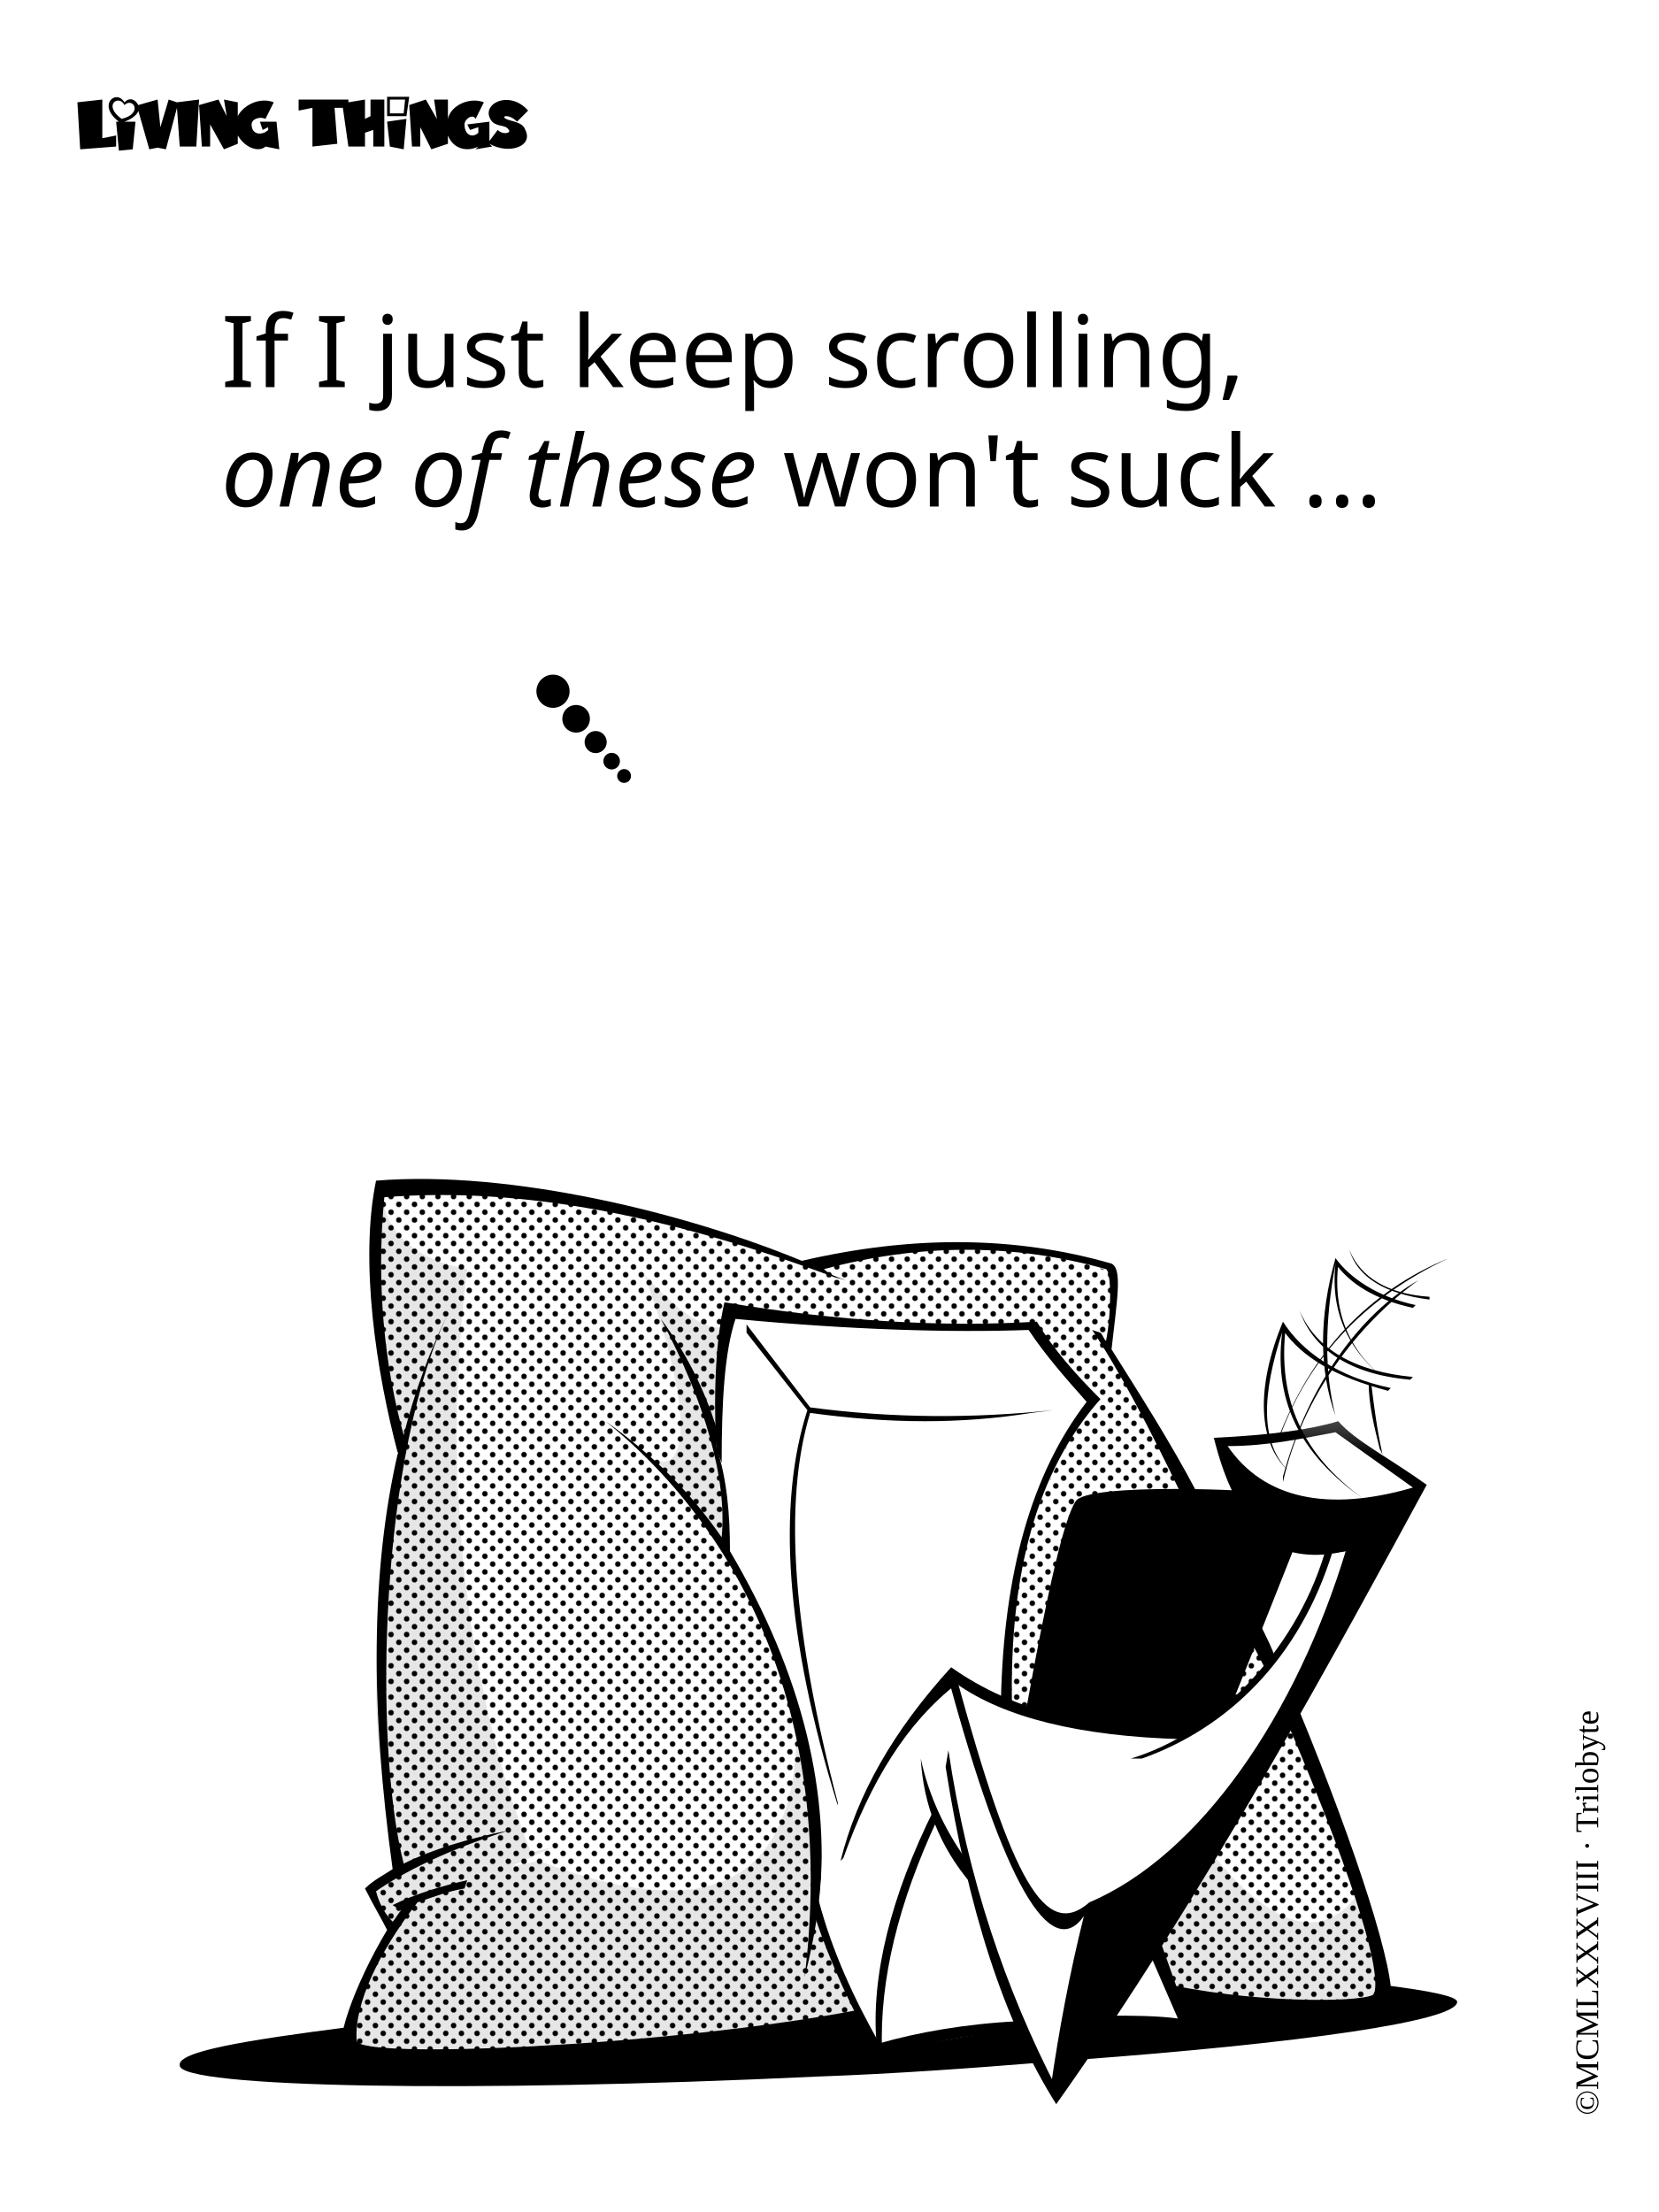
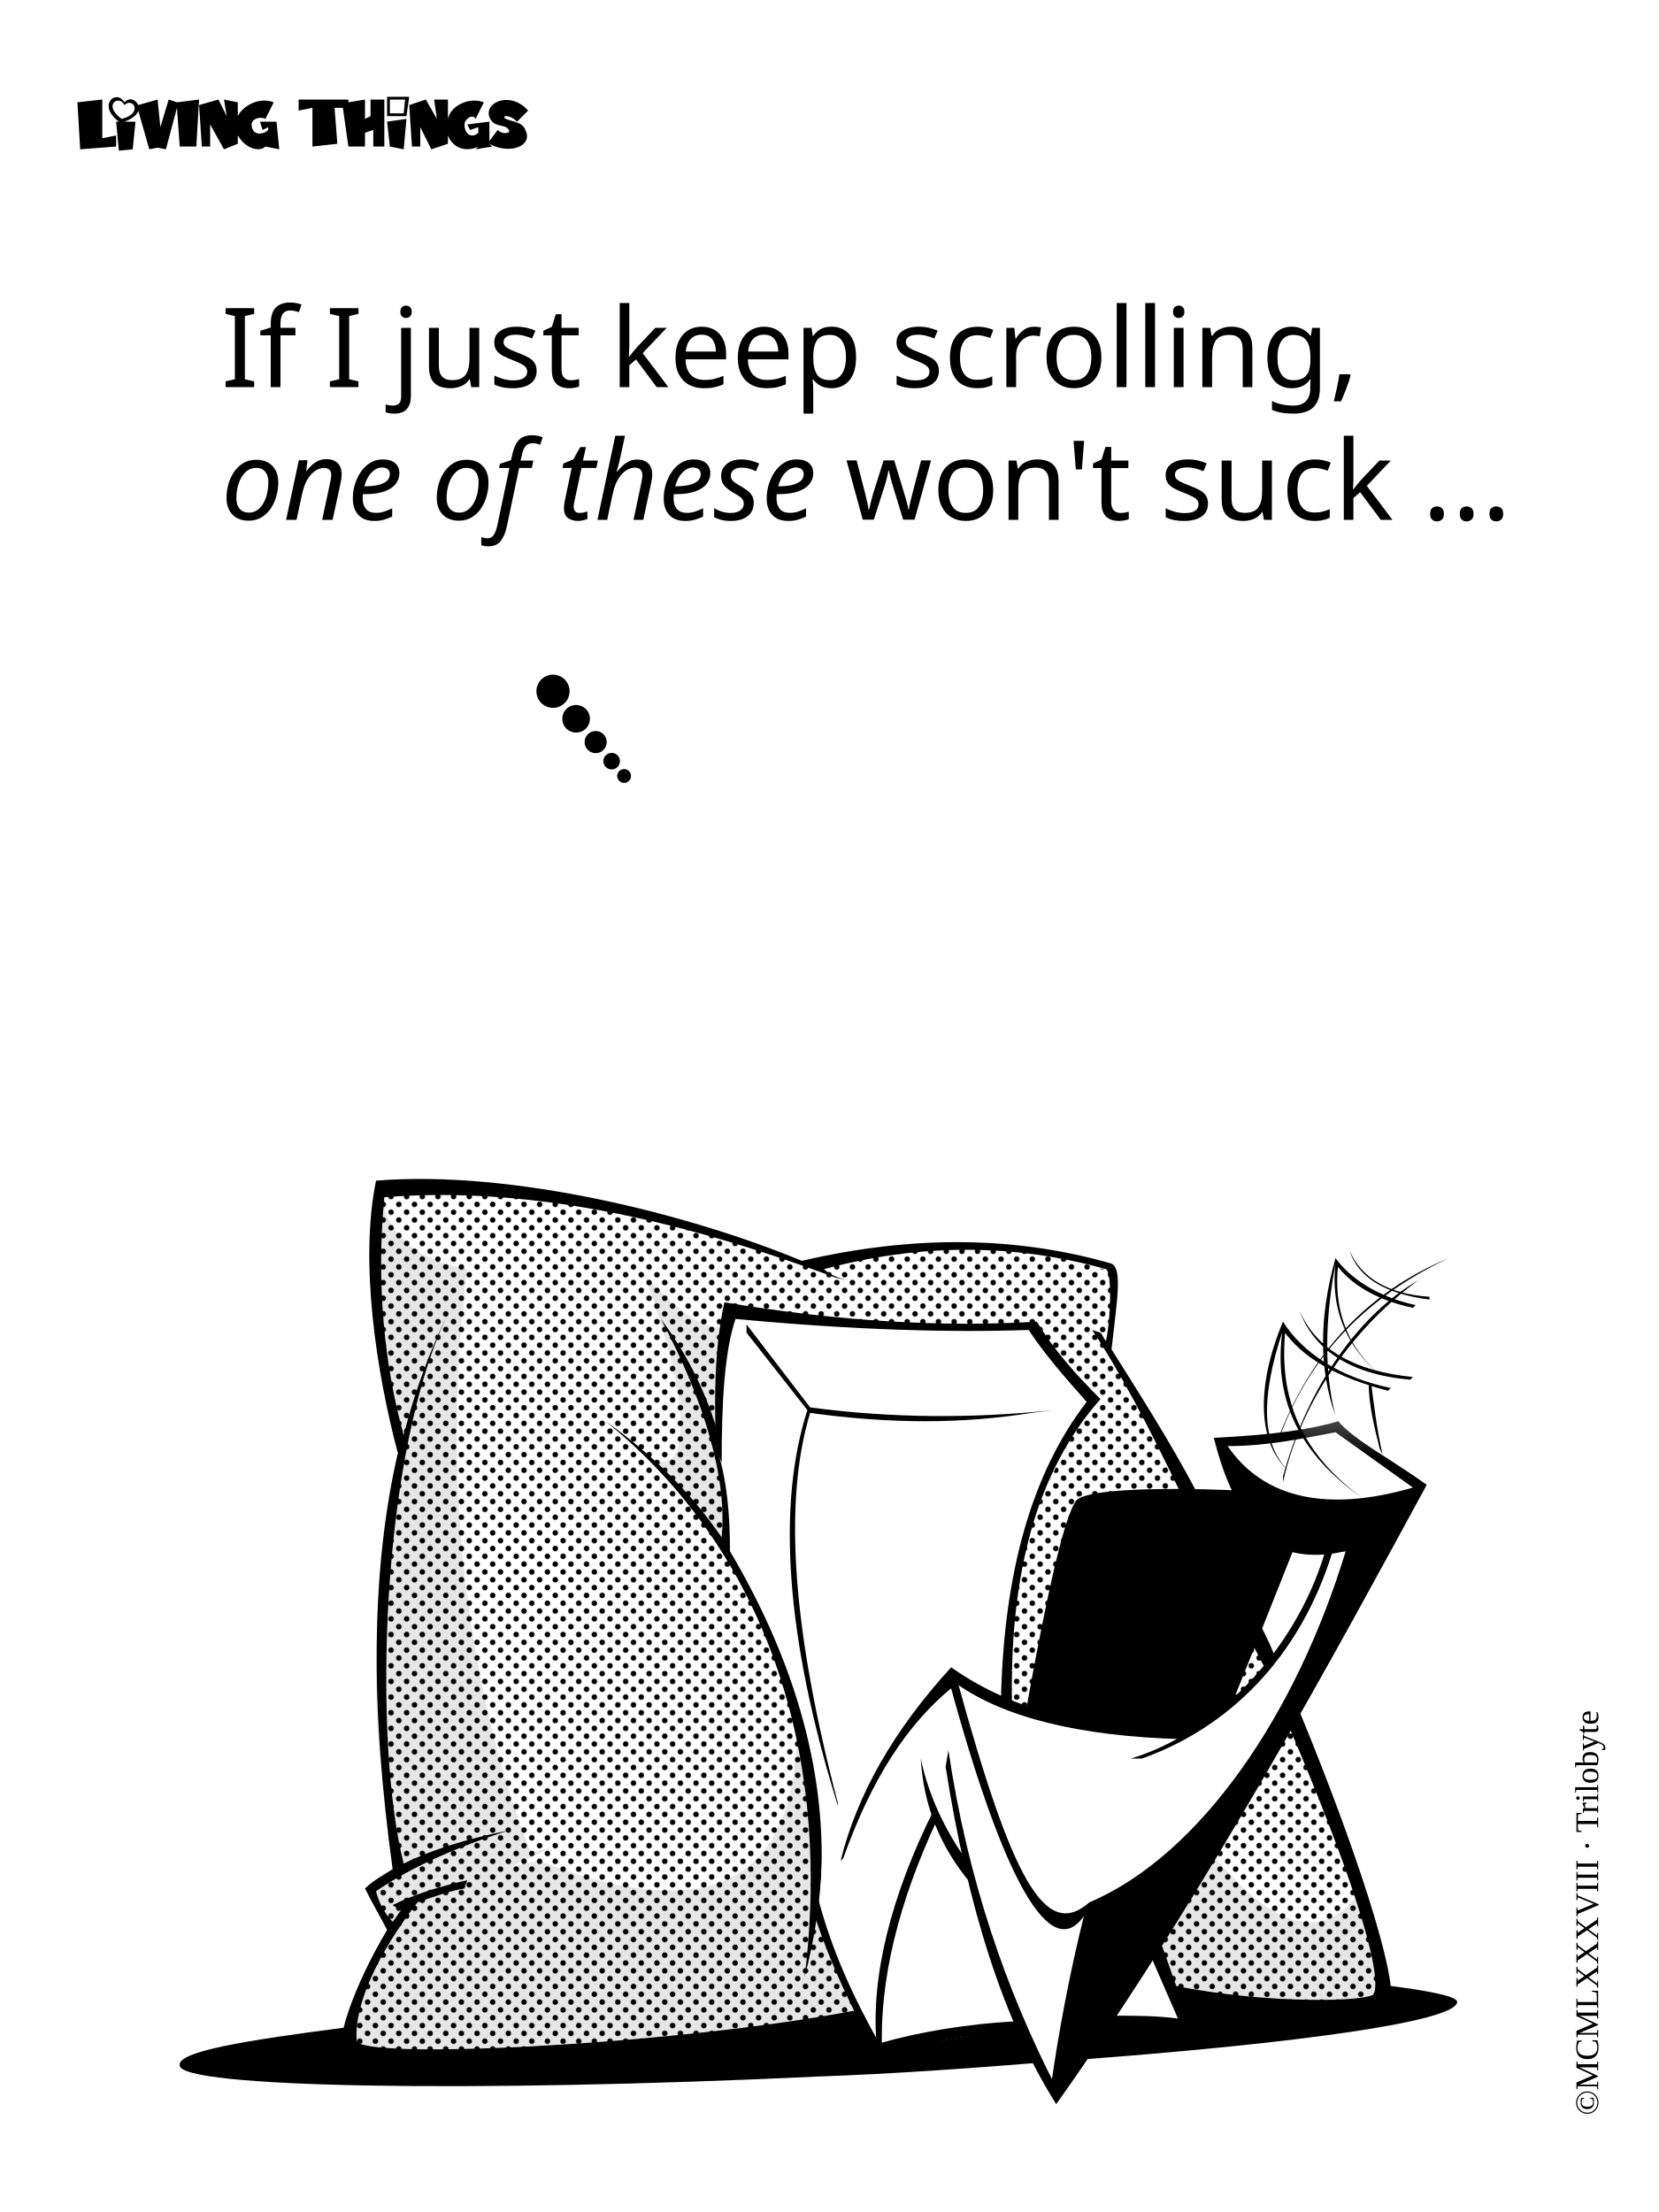
<svg xmlns="http://www.w3.org/2000/svg" style="isolation:isolate" viewBox="0 0 600 800" width="600pt" height="800pt">
  <style type="text/css">
    
  @font-face {
    font-family: 'Comic Neue';
    src: url('neue.ttf') format('truetype');
  }

  :root {
    --pinkie-color: hsl(320,100%,90%);
    --foot-color: hsla(320,100%,40%,0.3);
    /*
    --cell-color: orange;
    --outline-color: #909;
    --dot-color: hsl(320,100%,85%);
    --text-color: gold;
    --circle-color: grey;
    --border-color: green;
    --title-color: black;
    */
  }
  
</style>
  <defs>
    <pattern id="dotz" width="4" height="4" viewBox="-2 -2 4 4" patternUnits="userSpaceOnUse" patternTransform="rotate(45)">
      <circle r="1" fill="var(--dot-color,var(--outline-color, #000))" />
    </pattern>
    <linearGradient id="pinkFade" x1="1" y1="0" x2="1" y2="1">
      <stop offset="0%" stop-color="var(--pinkie-color,#fff)" stop-opacity="1" />
      <stop offset="100%" stop-color="var(--pinkie-color,#fff)" stop-opacity="0" />
    </linearGradient>
    <filter id="blur">
      <feGaussianBlur in="SourceGraphic" stdDeviation="1" />
    </filter>
  </defs>
  <defs>
    <g id="ikon" opacity="1">
      <path id="pillowFill" d=" M 137 430 C 133 464 136 496 145 525 C 134 580 134 631 144 677 L 134 684 C 136 689 139 694 142 698 C 131 717 126 731 126 740 C 187 747 251 741 311 729 C 304 714 299 701 295 690 C 298 638 288 595 263 561 C 263 548 262 535 260 520 C 259 503 261 488 265 475 C 305 480 341 481 373 480 L 395 507 C 374 532 363 571 364 615 L 372 618 C 378 591 384 565 390 544 C 395 540 409 540 431 540 L 400 487 Q 403 468 402 460 C 373 450 337 449 294 458 C 244 439 191 429 137 430 L 137 430 Z  M 467 620 C 481 648 493 682 501 723 C 474 727 450 726 427 722 L 419 705 L 467 620 Z  M 455 590 L 459 601 C 456 606 451 611 445 617 L 455 590 Z " fill-rule="evenodd" fill="url(#dotz)" />
      <path id="shadow" d=" M 376 746 C 351 748 324 750 296 751 C 169 757 65 755 65 747 C 64 742 88 738 127 733 C 126 736 126 738 126 740 C 187 747 251 741 311 729 L 319 741 L 369 732 L 376 746 L 376 746 Z  M 389 745 C 470 739 527 731 527 724 C 527 722 517 720 501 718 C 501 720 501 722 502 724 C 487 726 443 725 425 720 L 429 732 L 397 731 Q 391 741 389 745 Z " fill-rule="evenodd" fill="var(--outline-color,#000)" />
      <path id="shade" d="M 262 480 C 255 481 246 475 233 461 C 252 513 249 537 233 526 C 247 538 258 551 265 565 L 261 521 Z  M 138 433 Q 142 454 169 459 C 160 529 167 606 192 670 L 200 668 L 185 675 L 195 673 Q 291 710 288 619 C 296 638 297 667 296 689 C 299 701 304 714 311 728 C 243 743 181 747 124 740 C 128 722 134 709 141 698 L 134 683 L 145 676 C 133 635 133 584 145 524 C 136 501 134 471 138 433 Z M 418 705 L 426 721 Q 460 730 500 724 Q 500 700 492 684 Q 472 712 438 670 Z " fill-rule="evenodd" fill="var(--outline-color,#000)" fill-opacity="0.1" />
      <path id="pillowOutLine" d="M 265 562 C 296 607 305 662 291 715 C 301 634 277 561 219 514 C 236 526 250 540 261 556 C 263 535 255 507 239 477 C 257 501 266 530 265 562 Z  M 145 691 C 144 692 143 694 142 695 C 139 692 137 688 136 684 C 146 677 162 669 184 662 C 169 665 156 669 146 674 C 135 631 137 525 163 473 C 156 487 150 503 146 519 L 146 519 C 139 494 136 464 139 433 C 189 429 243 440 302 462 L 306 463 C 303 462 300 461 298 459 Q 350 445 400 459 C 402 460 402 475 400 485 C 399 484 399 483 398 482 L 395 481 C 405 496 416 517 427 540 L 433 540 C 423 521 412 504 402 488 C 404 470 406 459 402 457 Q 350 442 290 456 L 290 456 C 249 439 185 423 136 427 L 136 427 C 130 456 136 496 144 526 L 144 525 C 134 568 134 618 142 676 L 142 676 C 139 678 135 680 132 683 C 135 689 138 694 140 698 L 140 698 C 128 718 120 741 125 742 C 173 748 239 745 311 730 L 311 730 L 310 727 C 242 740 129 745 129 738 C 128 725 137 706 151 688 C 157 686 162 684 168 683 L 169 680 C 160 682 150 685 142 689 Z M 461 599 C 460 596 458 592 456 588 L 456 588 L 453 595 C 455 598 456 601 458 604 Z M 470 619 C 491 670 505 714 503 724 C 502 730 453 729 426 723 L 424 718 C 458 725 496 724 497 721 C 500 711 486 671 466 624 Z" fill-rule="evenodd" fill="var(--outline-color,#000)" />
      <g id="pinkie">
        <path id="pinkie-fill" d=" M 264 474 L 259 523 C 263 535 264 548 264 561 C 290 605 301 649 296 691 C 304 714 311 730 318 742 L 369 733 L 382 757 Q 388 748 402 730 L 429 731 L 417 706 C 459 637 491 581 513 538 L 483 516 L 441 522 L 447 541 L 458 542 L 468 550 L 466 560 L 481 561 C 472 592 455 613 430 627 C 406 627 384 623 364 616 C 360 583 371 546 395 507 L 374 480 C 338 481 301 479 264 474 Z " fill="var(--pinkie-color, #fff)" />
        <path opacity="1" id="footBottom" d=" M 447 540 C 445 536 443 531 442 526 L 444 523 C 457 542 480 547 511 538 L 514 538 C 485 591 436 680 382 758 L 394 690 C 434 672 465 629 487 561 C 480 562 473 562 467 560 L 470 549 L 459 541 L 447 540 Z " fill-rule="evenodd" fill="var(--foot-color,var(--outline-color,#000))" />
        <path d=" M 259 524 C 258 502 259 484 262 471 C 304 478 341 480 375 478 C 381 488 389 497 398 506 C 375 532 365 569 366 617 L 362 615 C 363 569 373 533 393 507 C 385 498 378 490 372 481 C 344 482 308 481 266 477 C 262 489 261 507 261 529 L 259 524 Z " fill="var(--outline-color,#000)" />
        <path d=" M 270 479 L 293 509 C 323 513 352 513 381 510 L 373 511 C 348 515 322 515 293 511 C 283 544 287 591 303 652 L 303 653 C 284 592 281 544 292 510 L 270 482 L 270 479 Z " fill="var(--outline-color,#000)" />
        <path d=" M 446 540 Q 442 532 439 520 C 460 519 474 517 484 514 C 490 521 502 527 516 537 C 485 594 436 685 382 761 C 363 731 350 690 342 639 L 343 633 C 350 680 364 720 382 755 C 422 702 483 590 511 538 L 483 518 C 472 520 459 523 444 523 Q 446 533 449 541 L 446 540 Z  M 466 561 Q 480 565 498 557 Q 480 563 467 558 L 466 561 Z " fill-rule="evenodd" fill="var(--outline-color,#000)" />
        <path d=" M 349 672 L 351 681 C 340 668 334 653 333 636 C 336 650 342 662 349 672 Z " fill="var(--outline-color,#000)" />
        <path d=" M 369 734 C 350 736 333 739 318 744 C 308 727 300 709 295 694 L 295 694 L 296 687 C 301 706 309 723 318 739 C 332 735 349 732 368 731 L 369 734 Z  M 400 733 C 410 733 420 733 431 734 L 420 703 L 416 707 L 426 730 C 418 729 410 729 403 729 L 400 733 Z " fill-rule="evenodd" fill="var(--outline-color,#000)" />
        <path d=" M 338 654 L 339 658 C 325 688 318 716 319 742 L 317 739 C 315 715 322 686 338 654 Z " fill="var(--outline-color,#000)" />
        <path d=" M 489 560 C 484 585 442 676 396 692 C 391 712 387 733 384 755 L 380 755 C 383 734 387 713 392 693 C 380 710 363 681 343 607 L 346 607 C 366 680 378 702 394 688 C 434 671 469 620 487 560 L 489 560 L 489 560 Z " fill="var(--outline-color,#000)" />
        <path d=" M 482 561 L 479 562 C 468 598 439 627 409 636 L 413 636 C 444 625 470 600 482 561 Z " fill="var(--outline-color,#000)" />
        <path d=" M 432 625 Q 378 627 344 603 C 323 626 310 649 304 673 L 305 672 C 315 644 328 623 346 609 C 363 621 390 628 428 629 L 432 625 L 432 625 Z " fill="var(--outline-color,#000)" />
      </g>
      <g id="cellfone" fill="var(--outline-color,#000)">
        <path id="cellFill" d="M 390 545 q 25 -8 70 -3 l9 8 q-12 35 -25 66 q -5 7 -13 10.5 q -30 2 -58 -8 Q 378 580 390 545 z " fill="var(--cell-color, none)" />
        <path id="cellLines" d="M 396 593 L 382.4 578 L 381 585 L 394 601 Z  M 393 604 L 380.6 588 L 379.7 593 L 391.8 609 Z  M 390.4 614 L 379 598 L 378.4 601 L 389.7 617 Z  M 396 592 L 383 575 C 387 559 390 550 392 547 C 396 539 454 543 456 543 C 458 544 466 549 467 551 Q 468 555 440 621 L 446 615 C 463 573 471 552 472 550 C 472 546 460 540 459 540 C 457 539 393 536 389 543 C 385 549 379 574 371 619 L 375 620 C 375 620 375 620 375 620 L 389 624 C 399 582 405 561 408 557 C 410 555 420 553 430 553 L 430 553 L 429 552 C 415 553 408 555 408 556 C 406 559 401 570 396 592 Z         " fill-rule="evenodd" fill="var(--outline-color,#000)" />
        <ellipse cx="412" cy="564" rx="3.5" ry="6" transform="rotate(25,412,564)" />
        <ellipse cx="422" cy="563" rx="3.5" ry="6" transform="rotate(25,422,563)" />
        <ellipse cx="414.5" cy="575" rx="3.3" ry="6" transform="rotate(25,414.5,575)" />
      </g>
      <g id="motion">
        <path id="motionFill0" d="M 464 480 Q 472 493 495.5 500.5 L 500 527 L 473 522 Q 462 505 464 480 Z" fill="url(#pinkFade)" />
        <path id="motionFill1" d="M 483 456 Q 497 471 511 472 L 516 496 L 490.8 488 Q 482 475 483 456 Z " fill="url(#pinkFade)" />
        <path id="motionLines" d="M 500 526 C 498 517 497 509 496 501 L 495 500 C 495 508 497 516 499 524 L 500 526 Z  M 466 532 C 456 522 456 505 464 481 C 471 491 483 498 502 503 L 503 502 C 484 498 471 489 464 478 C 454 502 455 522 466 532 Z  M 493 542 C 471 526 462 506 465 480 L 464 480 C 460 506 470 526 493 542 Z  M 524 455 C 495 467 474 489 462 521 L 462 522 C 472 493 492 470 524 455 Z  M 513 463 C 492 475 473 501 464 534 L 464 536 C 471 505 491 479 513 463 Z  M 470 474 C 475 488 488 497 510 499 L 511 498 C 490 496 476 488 470 474 Z  M 483 512 Q 477 489 483 457 C 488 464 497 470 511 473 L 512 472 C 498 469 488 462 483 455 Q 474 487 483 512 Z  M 504 501 C 488 490 482 475 484 457 L 483 457 C 481 475 488 490 504 501 Z  M 488 452 C 491 462 501 468 517 470 L 517 469 C 502 468 492 462 488 452 Z" fill="var(--outline-color,#000)" />
      </g>
      <g id="thoughtCircles" transform="translate(200 250) rotate(320)" fill="var(--circle-color,var(--outline-color,#000))">
        <circle cx="0" cy="40" r="2.5" />
        <circle cx="0" cy="33" r="3" />
        <circle cx="0" cy="24" r="4" />
        <circle cx="0" cy="13" r="5" />
        <circle cx="0" cy="0" r="6" />
      </g>
-       <text id="dialog" transform="translate(80 140)" style="font-family:'Comic Neue'; font-weight:400; font-size:36px;" fill="var(--text-color,var(--outline-color,#000))">
+       <text id="dialog" transform="translate(80 140)" style="font-family:'Comic Neue'; font-weight:400; font-size:40px;" fill="var(--text-color,var(--outline-color,#000))">
        <tspan>If I just keep scrolling,</tspan>
        <tspan x="0" dy="1.2em" style="font-style:italic;">one of these </tspan>
        <tspan>won't suck ...</tspan>
      </text>
      <g id="border">
        <path d=" M 583 523 L 583 770 L 460 770" fill="none" vector-effect="non-scaling-stroke" stroke-width="1" stroke="var(--border-color,var(--outline-color,#000))" stroke-linejoin="miter" stroke-linecap="butt" stroke-miterlimit="3" />
        <path d=" M 17 289 L 17 73 L 191 73" fill="none" vector-effect="non-scaling-stroke" stroke-width="1" stroke="var(--border-color,var(--outline-color,#000))" stroke-linejoin="miter" stroke-linecap="square" stroke-miterlimit="3" />
        <line x1="17" y1="30" x2="583" y2="30" vector-effect="non-scaling-stroke" stroke-width="1" stroke="var(--border-color,var(--outline-color,#000))" stroke-linejoin="miter" stroke-linecap="square" stroke-miterlimit="3" />
        <path id="LivingThingsTitle" d="M 177 51 L 177 44 L 169 45 L 169 45 L 170 47 L 173 46 L 173 48 L 173 48   C 171 50 168 49 168 45 C 168 43 171 41 172 43 L 175 37 C 170 35 163 38 162 43 L 162 36 L 157 36 L 158 43 L 154 36   L 148 38 L 149 53 L 152 53 L 152 46 L 152 46 L 156 54 L 162 52 L 162 48 C 162 48 162 48 162 49 C 164 54 169 55 173 53 L 172 54 L 178 53 L 177 52 C 184 56 193 53 190 47 C 189 44 185 44 183 43 C 181 42 184 41 187 44 L 191 40 C 184 32 173 38 178 44 C 180 46 183 45 184 47 C 185 48 182 49 180 47 L 177 51 Z  M 134 42 L 132 43 L 132 36 L 126 37 L 126 37 L 126 37 L 126 36 L 108 36 L 108 40 L 113 39 L 113 53 L 122 52 L 121 39 L 124 39 L 126 53 L 132 53 L 132 48 L 132 48 L 132 48 L 132 48 L 132 48 L 135 47 L 135 53 L 139 53 L 139 36 L 134 36 L 134 42 L 134 42 Z  M 86 52 L 81 54  L 76 45 L 76 53 L 73 53 L 72 38 L 79 36 L 82 42 L 81 36 L 86 37 L 86 42 C 88 38 94 35 99 37 L 96 43 C 94 42 91 43 91 45 C 91 49 95 49 97 47  L 97 46 L 95 47 L 94 44 L 94 44 L 100 44 L 101 54  L 96 53  C 94 55 89 54 86 49  Z  M 45 38 C 48 35 52 41 44 43 C 37 38 43 34 45 38 Z  M 28 37 L 37 36 L 37 50 L 42 49 L 42 53 L 29 54 Z  M 140 44 L 147 43 L 146 54 L 141 53 Z  M 141 41 L 141 36 L 146.5 36 L 146 41 Z  M 43 44 C 35 38 42 32 45 37 C 47 35 49 36 50 38 L 57 36 L 58 46 L 61 36 L 64 37 L 72 36 L 71 53 L 65 53 L 64 39 L 60 54  L 57 53.4 L 54 54 L 50 40 C 50 41 48 43 45 44 L 49 44 L 48 54 L 43 54.5 L 42 44  Z  M 140 42 L 140 35 L 148 35 L 147 42 Z" fill-rule="evenodd" fill="var(--title-color,var(--border-color,var(--outline-color,#000)))" />
      </g>
      <g id="copyright" transform="translate(578 765) rotate(270)" fill="var(--text-color,var(--outline-color,#000))">
        <text style="font-family:'Times New Roman';font-weight:400;font-size:12px;">©MCMLXXXVIII · Trilobyte</text>
      </g>
    </g>
  </defs>
  <use href="#ikon" />
</svg>
